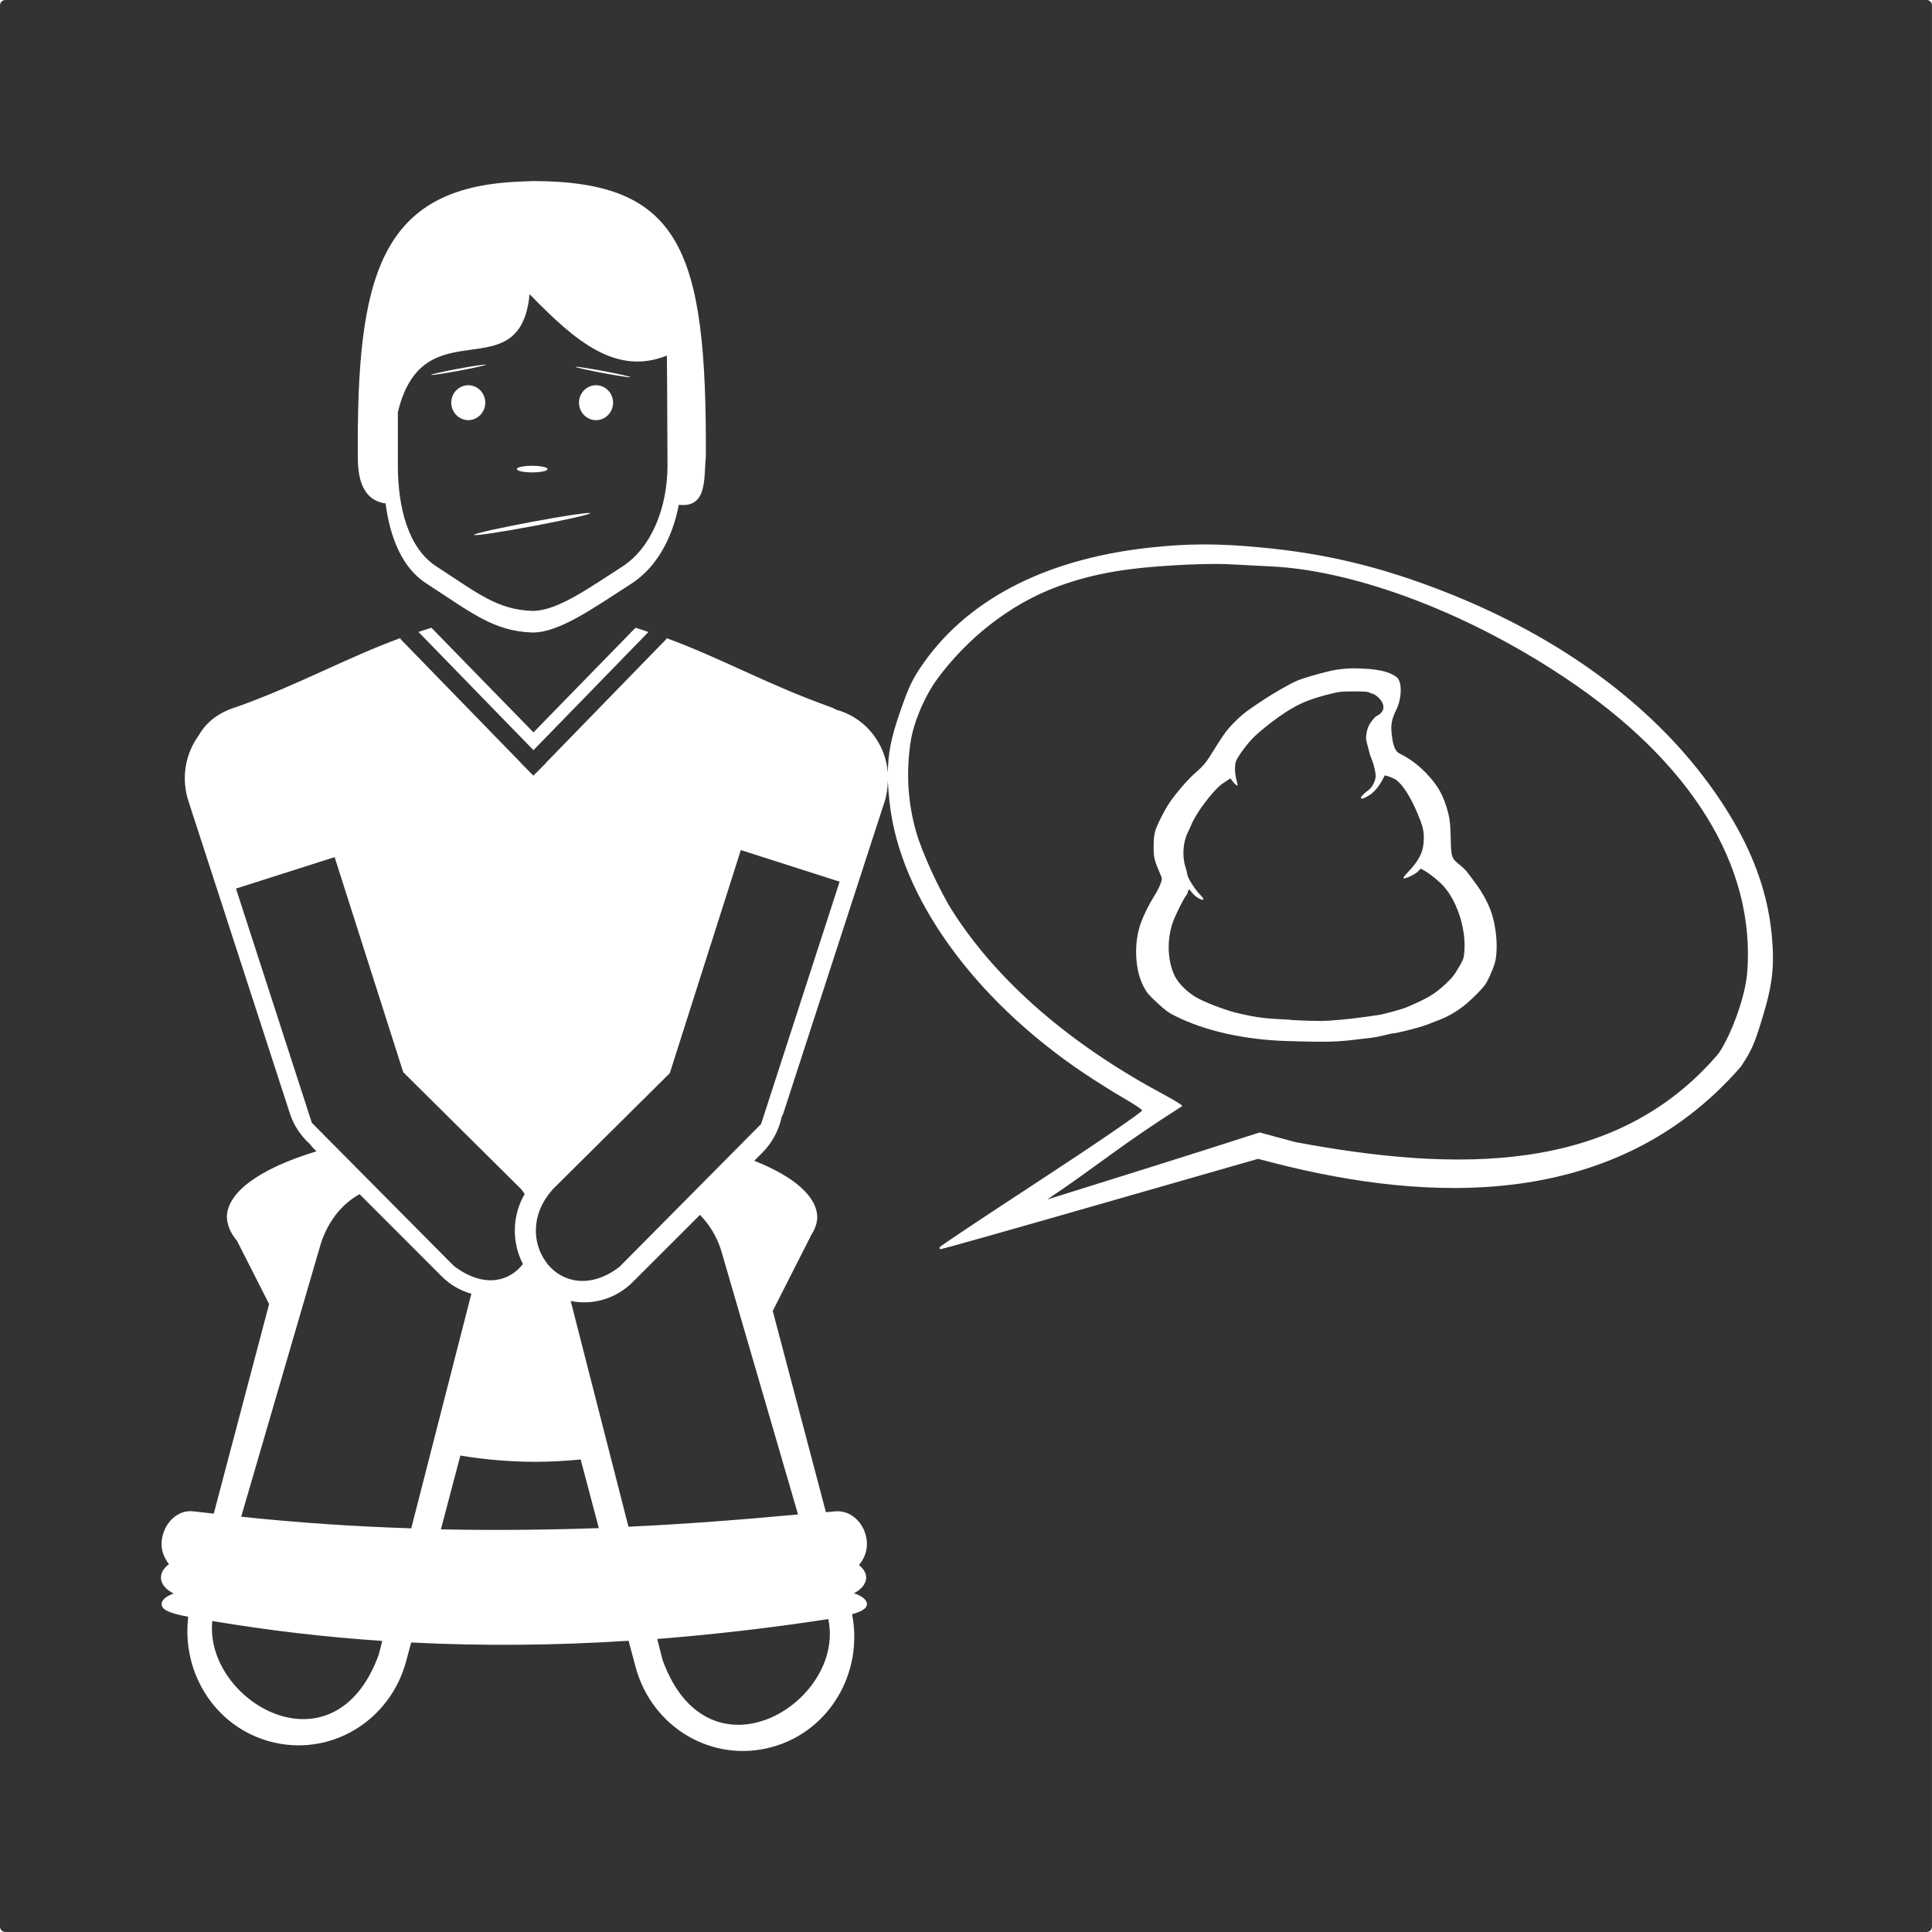
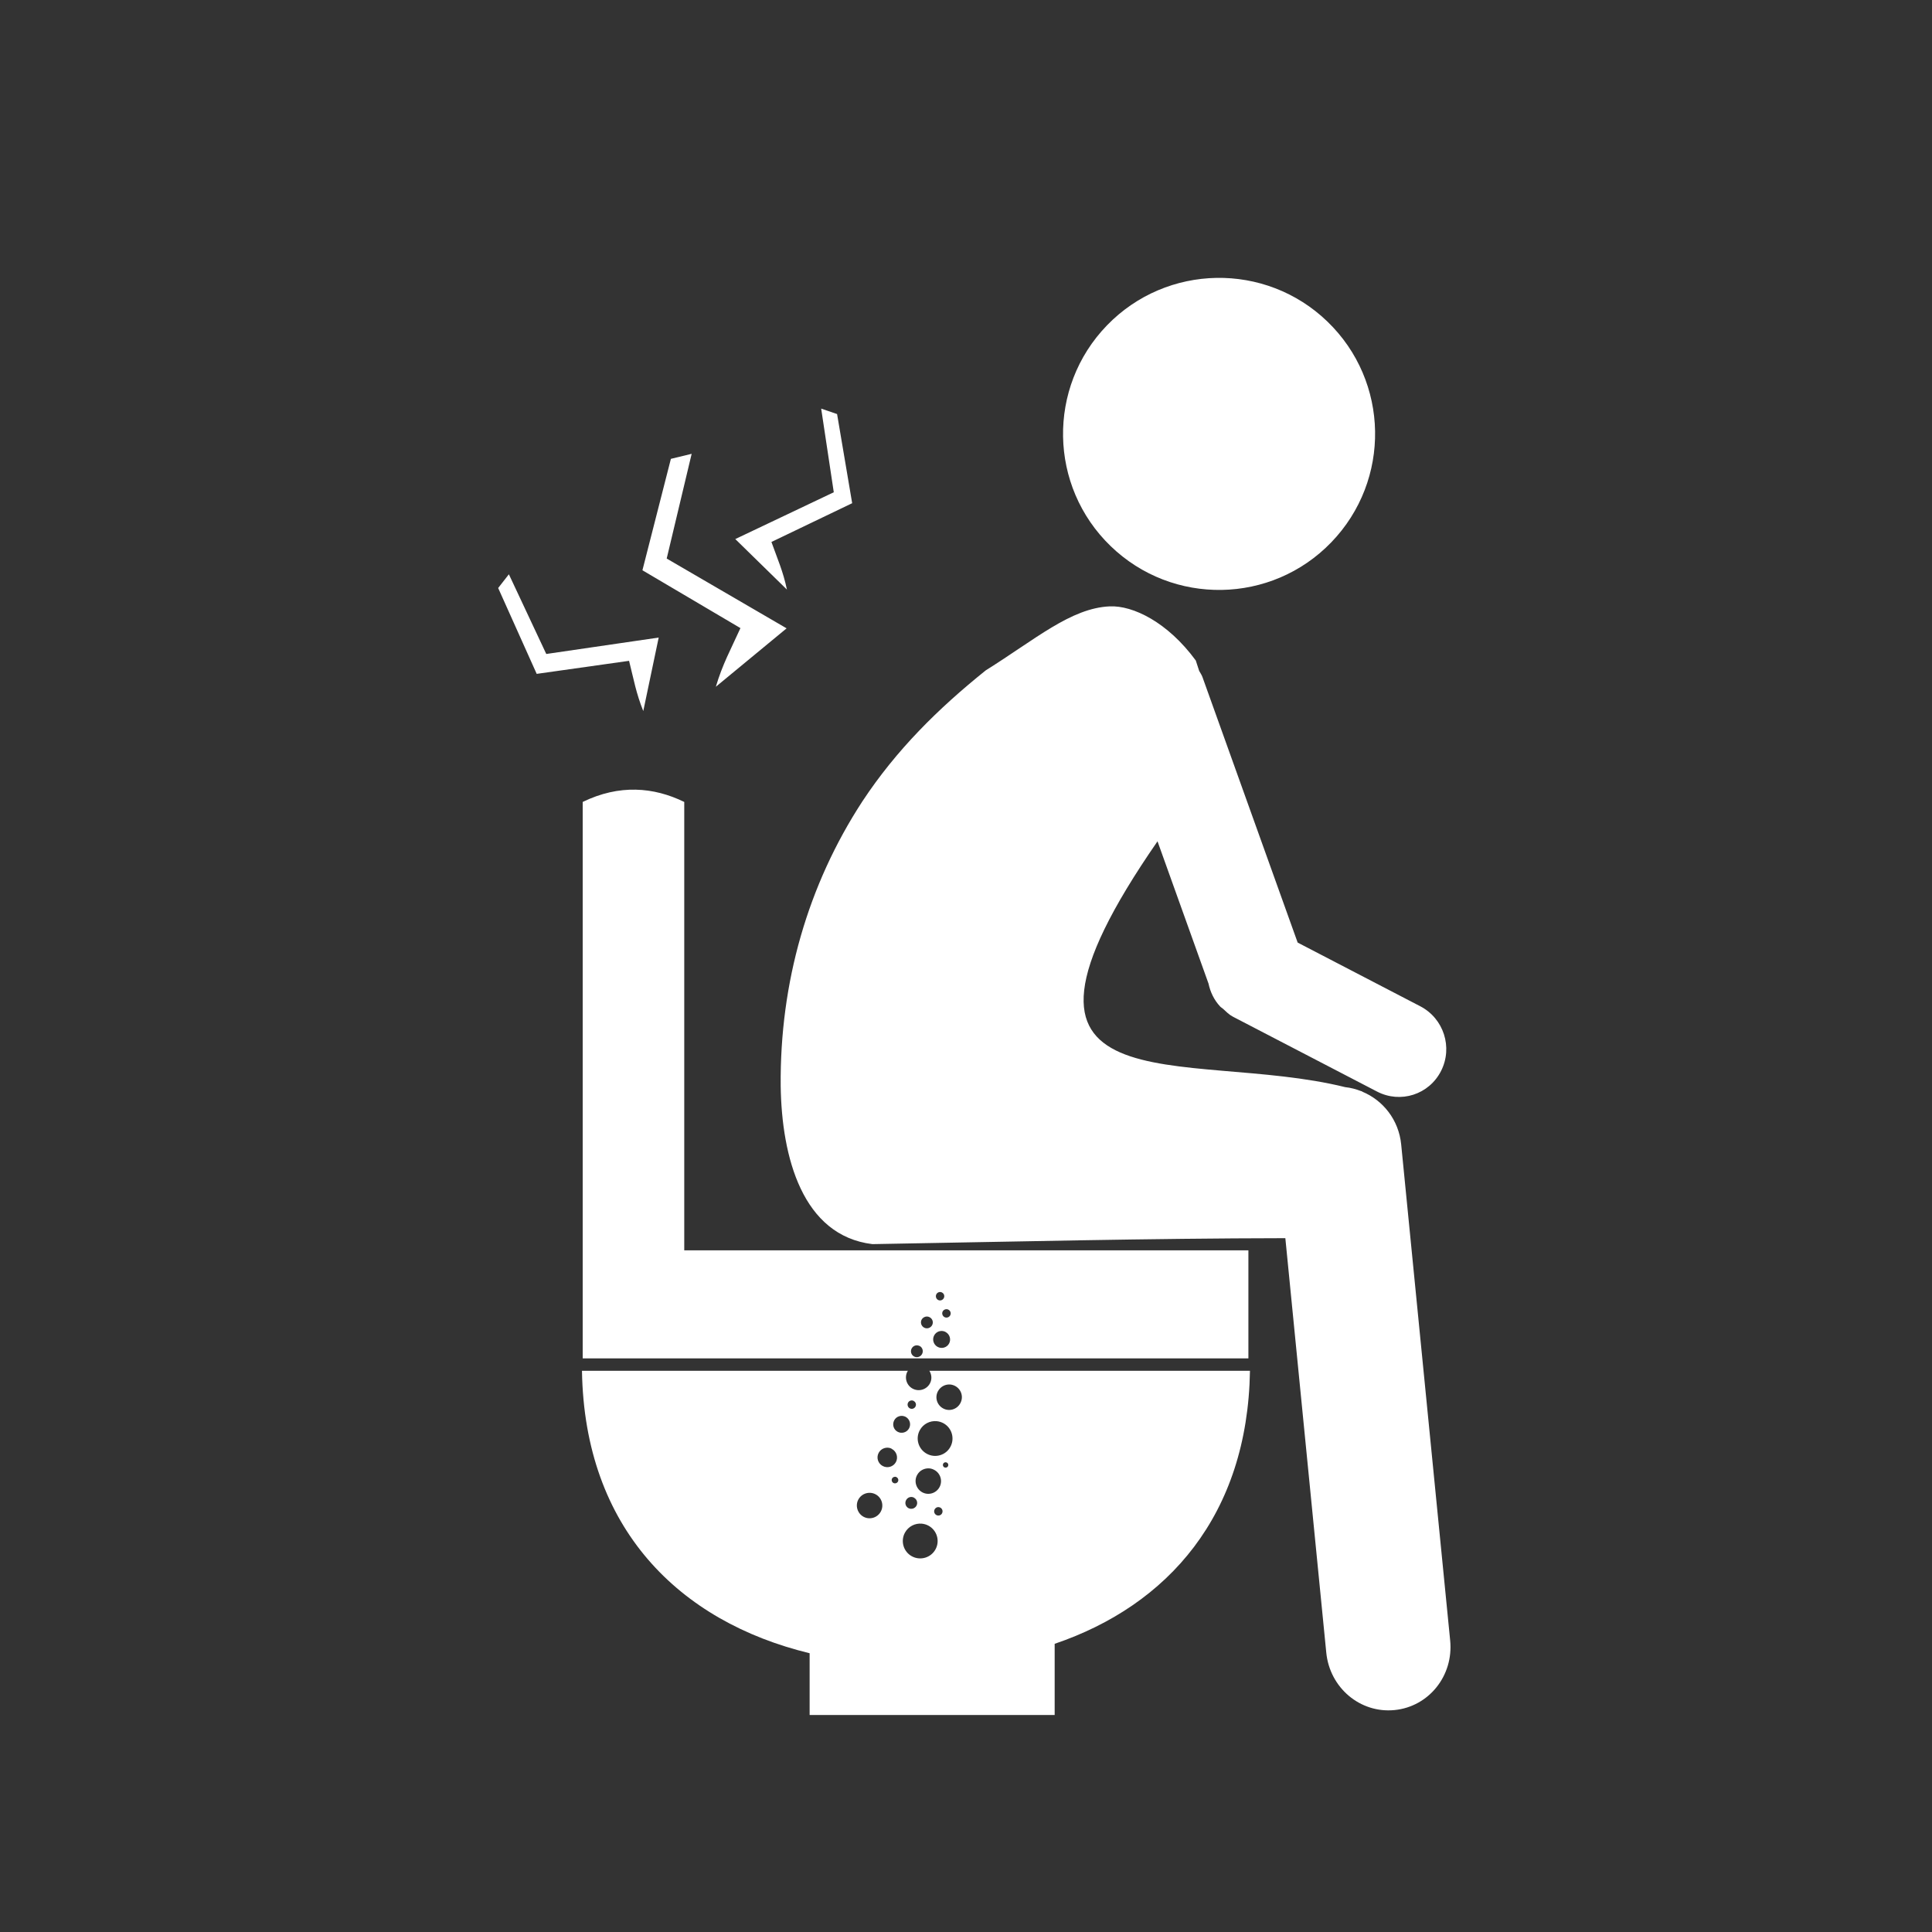
- <svg xmlns="http://www.w3.org/2000/svg" id="svg8" height="48" width="48" version="1.1" viewBox="0 0 12.7 12.7">
-   <g id="layer1" fill="#333" transform="translate(0,-284.3)">
-     <path id="rect920" d="m0.133 0c-0.073 0-0.133 0.059-0.133 0.133v47.734c-1.8504e-17 0.074 0.059 0.133 0.133 0.133h47.734c0.074 0 0.133-0.059 0.133-0.133v-47.734c0-0.074-0.059-0.133-0.133-0.133h-47.734zm13.082 4.498h0.017c3.69 0.004 4.328 1.71 4.305 6.863-0.058 0.462 0.063 1.269-0.672 1.18-0.156 0.823-0.552 1.558-1.179 1.961-0.926 0.594-1.783 1.215-2.454 1.213-0.979-0.031-1.53-0.503-2.642-1.221-0.602-0.388-0.901-1.143-1.01-1.986-0.672-0.093-0.686-0.836-0.69-1.147-0.031-4.454 0.527-6.7 3.986-6.847 0.113-0.004 0.218-0.013 0.338-0.014v-0.002zm-0.057 2.811c-0.238 2.431-2.635 0.283-3.273 2.931v1.322c0 1.03 0.248 2.053 0.959 2.512 1.006 0.65 1.503 1.076 2.388 1.104 0.607 0.002 1.383-0.557 2.219-1.094 0.752-0.483 1.133-1.498 1.133-2.522-0.008-0.909-0.004-1.818-0.016-2.728-1.26 0.506-2.268-0.349-3.41-1.525zm-1.101 1.748c0.013-0 0.018 0.001 0.015 0.004-0.012 0.017-0.311 0.084-0.677 0.152-0.362 0.067-0.661 0.111-0.684 0.102l-0.002-0.002c0.012-0.017 0.311-0.084 0.678-0.152 0.314-0.059 0.587-0.1 0.66-0.102l0.01-0.002zm2.244 0.055h0.008c0.068 0 0.352 0.045 0.677 0.105 0.367 0.069 0.664 0.136 0.676 0.152 0.016 0.018-0.297-0.029-0.687-0.102-0.37-0.069-0.669-0.137-0.676-0.152l-0.002-0.002c0-0.001 0.001-0.002 0.004-0.002zm-2.668 0.459c0.234-0 0.424 0.194 0.424 0.434-0.001 0.239-0.191 0.434-0.424 0.434-0.232-0.002-0.421-0.196-0.422-0.434 0-0.239 0.189-0.433 0.422-0.434zm3.176 0c0.233-0 0.423 0.194 0.423 0.434-0.001 0.239-0.19 0.434-0.423 0.434s-0.423-0.195-0.424-0.434c0-0.24 0.19-0.434 0.424-0.434zm-1.616 2.002h0.002 0.028c0.21 0 0.381 0.036 0.381 0.08 0.005 0.046-0.167 0.084-0.381 0.084-0.215 0-0.387-0.038-0.381-0.084-0.001-0.042 0.152-0.077 0.351-0.08zm1.45 1.172c0.015 0.001 0.025 0.002 0.021 0.006-0.004 0.031-0.642 0.175-1.432 0.322-0.81 0.152-1.467 0.249-1.453 0.215 0.004-0.031 0.642-0.175 1.432-0.322 0.706-0.132 1.312-0.226 1.432-0.221zm15.25 0.781c0.442-0.001 0.898 0.024 1.451 0.077 1.613 0.151 3.001 0.488 4.59 1.115 2.809 1.108 5.072 2.762 6.546 4.789 0.924 1.269 1.424 2.482 1.54 3.728 0.071 0.776 0.019 1.227-0.233 2.053-0.205 0.671-0.258 0.789-0.533 1.211-3.141 3.615-7.813 3.358-11.551 2.408l-0.449-0.115-3.93 1.127c-2.161 0.621-3.944 1.125-3.961 1.117-0.019-0.008-0.023-0.025-0.015-0.049v-0.002c0.007-0.024 1.148-0.782 2.535-1.689 1.386-0.907 2.509-1.677 2.494-1.709-0.016-0.032-0.224-0.17-0.461-0.305s-0.687-0.418-1.004-0.631c-2.728-1.837-4.554-4.382-4.81-6.709-0.023-0.202-0.037-0.376-0.043-0.543-0.005 0.172-0.025 0.343-0.08 0.514l-2.524 7.768c-0.012 0.026-0.027 0.05-0.035 0.074-0.072 0.325-0.23 0.634-0.481 0.885l-0.199 0.199c1.009 0.401 1.559 0.896 1.565 1.406-0.005 0.145-0.053 0.288-0.145 0.43l-0.961 1.896 1.321 5c0.074-0.008 0.149-0.013 0.224-0.021 0.438-0.045 0.795 0.363 0.795 0.814 0 0.201-0.081 0.378-0.197 0.52 0.104 0.086 0.178 0.19 0.178 0.308 0 0.161-0.123 0.3-0.303 0.393 0.19 0.063 0.322 0.157 0.322 0.27 0 0.118-0.16 0.191-0.369 0.25 0.284 1.458-0.562 2.904-1.982 3.298-1.483 0.412-2.999-0.48-3.401-2.002l-0.17-0.636c-1.781 0.114-3.581 0.135-5.402 0.043l-0.121 0.453c-0.402 1.521-1.922 2.414-3.405 2.002-1.354-0.376-2.181-1.708-2.012-3.094-0.362-0.07-0.662-0.146-0.662-0.314 0-0.108 0.121-0.201 0.299-0.264-0.188-0.094-0.315-0.234-0.315-0.399 0-0.127 0.079-0.24 0.199-0.33-0.107-0.139-0.184-0.306-0.184-0.498 0-0.451 0.358-0.87 0.795-0.814 0.167 0.02 0.335 0.037 0.502 0.056l1.375-5.207-0.799-1.574c-0.127-0.15-0.205-0.304-0.233-0.459l-0.018-0.041 0.012 0.008c-0.006-0.029-0.009-0.058-0.012-0.088 0.002-0.618 0.805-1.21 2.227-1.64l-0.105-0.106c-0.022-0.023-0.039-0.05-0.059-0.074-0.218-0.2-0.397-0.452-0.496-0.758l-2.522-7.766c-0.186-0.572-0.074-1.171 0.25-1.621 0.171-0.299 0.45-0.566 0.953-0.718 1.536-0.548 2.743-1.229 4.078-1.715l-0.019 0.023 3.002 3.086-0.002 0.002 0.309 0.313 0.312-0.313-0.002-0.004 3.002-3.086-0.019-0.019c1.335 0.486 2.541 1.165 4.076 1.713 0.076 0.023 0.125 0.058 0.191 0.085 0.023 0.008 0.044 0.008 0.067 0.016 0.679 0.232 1.123 0.849 1.18 1.535 0.003-0.48 0.086-0.881 0.289-1.47 0.206-0.602 0.299-0.81 0.519-1.141 1.112-1.661 3.065-2.687 5.658-2.977 0.496-0.056 0.923-0.082 1.366-0.084zm0.574 0.489c-0.415-0.012-0.908 0.007-1.311 0.031-1.074 0.065-1.922 0.179-2.853 0.517-1.262 0.459-2.315 1.353-3.014 2.303-0.302 0.41-0.595 1.07-0.67 1.598-0.104 0.728-0.07 1.46 0.145 2.213 0.141 0.494 0.581 1.457 0.898 1.955 1.048 1.644 2.721 3.146 4.899 4.367 0.208 0.118 0.811 0.432 0.812 0.482-1.591 1.012-1.991 1.403-3.355 2.321 1.912-0.6 3.257-1.014 5.277-1.666l0.891 0.24c3.964 0.739 7.943 0.835 10.519-2.211 0.318-0.481 0.661-1.405 0.707-2.025 0.194-2.623-1.374-5.202-4.545-7.311-2.639-1.755-5.391-2.669-7.283-2.756l-1.117-0.058zm-19.748 1.582l1.513 1.552 0.684 0.7 0.338 0.347 2.535-2.599c0.111 0.031 0.214 0.069 0.322 0.105l-2.857 2.936-2.858-2.938c0.109-0.034 0.212-0.071 0.323-0.103zm22.775 1.011c0.158-0.008 0.329 0 0.506 0.012 0.298 0.025 0.485 0.072 0.639 0.162 0.084 0.05 0.105 0.077 0.136 0.168 0.056 0.163 0.019 0.479-0.078 0.672-0.133 0.268-0.154 0.399-0.107 0.719 0.032 0.216 0.087 0.332 0.176 0.377 0.297 0.15 0.507 0.312 0.74 0.57 0.188 0.209 0.302 0.396 0.389 0.637 0.113 0.316 0.14 0.471 0.148 0.908 0.01 0.466 0.02 0.493 0.23 0.66 0.064 0.051 0.143 0.129 0.178 0.172 0.296 0.384 0.41 0.561 0.533 0.83 0.168 0.361 0.241 0.922 0.178 1.328-0.021 0.136-0.111 0.366-0.23 0.59-0.065 0.122-0.411 0.469-0.62 0.621-0.18 0.132-0.364 0.233-0.546 0.303-0.078 0.03-0.226 0.087-0.328 0.127-0.173 0.066-0.732 0.208-0.821 0.209-0.021 0-0.12 0.019-0.219 0.047-0.098 0.026-0.275 0.06-0.392 0.072-0.118 0.012-0.285 0.031-0.369 0.043s-0.27 0.029-0.414 0.037c-0.246 0.016-0.654 0.012-1.268-0.008-1.051-0.034-2.021-0.253-2.76-0.623-0.171-0.085-0.248-0.143-0.447-0.328-0.204-0.189-0.256-0.25-0.332-0.394-0.225-0.426-0.253-1.1-0.066-1.604 0.07-0.19 0.21-0.471 0.324-0.648 0.057-0.089 0.127-0.221 0.154-0.295 0.049-0.136 0.049-0.136 0.008-0.233-0.162-0.376-0.174-0.427-0.174-0.703 0-0.185 0.014-0.302 0.041-0.394 0.041-0.144 0.236-0.529 0.358-0.705 0.174-0.254 0.45-0.572 0.654-0.75 0.172-0.151 0.24-0.231 0.336-0.383 0.404-0.645 0.425-0.671 0.691-0.932 0.142-0.139 0.246-0.218 0.649-0.484 0.236-0.157 0.627-0.382 0.806-0.463 0.138-0.063 0.515-0.176 0.862-0.258 0.13-0.03 0.277-0.049 0.435-0.057v-0.002zm0.133 0.571c-0.314 0-0.349 0.004-0.572 0.06-0.515 0.129-0.771 0.235-1.123 0.463-0.237 0.153-0.544 0.391-0.756 0.588-0.173 0.16-0.439 0.521-0.475 0.643-0.028 0.1-0.02 0.314 0.02 0.449 0.019 0.069 0.031 0.133 0.021 0.137-0.016 0.009-0.115-0.092-0.15-0.153-0.018-0.029-0.022-0.029-0.065 0-0.024 0.018-0.088 0.061-0.14 0.094-0.227 0.149-0.667 0.726-0.791 1.037-0.022 0.055-0.06 0.135-0.08 0.176-0.122 0.233-0.149 0.588-0.067 0.855 0.028 0.087 0.049 0.175 0.049 0.198 0 0.065 0.175 0.35 0.291 0.472 0.06 0.064 0.111 0.124 0.111 0.135 0 0.068-0.203-0.043-0.285-0.156-0.066-0.094-0.086-0.097-0.103-0.016-0.006 0.029-0.029 0.074-0.053 0.104-0.043 0.053-0.164 0.289-0.268 0.519-0.207 0.463-0.207 1.053 0 1.473 0.1 0.2 0.359 0.442 0.602 0.562 0.272 0.135 0.699 0.293 0.965 0.354 0.505 0.116 0.637 0.131 1.322 0.164l-0.002 0.006c0.3 0.015 0.64 0.024 0.756 0.023 0.212-0.002 0.681-0.044 1.07-0.099 0.116-0.015 0.27-0.038 0.344-0.049 0.13-0.018 0.592-0.146 0.709-0.196 0.52-0.222 0.688-0.323 0.959-0.576 0.176-0.164 0.214-0.215 0.367-0.48 0.073-0.127 0.084-0.16 0.098-0.32 0.053-0.598-0.212-1.357-0.594-1.709-0.148-0.137-0.314-0.264-0.424-0.321l-0.068-0.035-0.061 0.066c-0.065 0.073-0.336 0.202-0.367 0.172-0.009-0.009 0.036-0.07 0.098-0.134 0.304-0.315 0.409-0.533 0.41-0.864 0.001-0.193-0.036-0.329-0.164-0.629-0.173-0.404-0.36-0.697-0.527-0.818-0.064-0.046-0.268-0.12-0.282-0.105-0.003 0.003-0.025 0.05-0.052 0.101-0.079 0.153-0.206 0.307-0.311 0.375-0.143 0.092-0.197 0.112-0.225 0.086-0.022-0.021 0.049-0.096 0.2-0.213 0.077-0.06 0.148-0.198 0.162-0.306 0.01-0.089-0.03-0.281-0.098-0.452-0.025-0.061-0.056-0.151-0.066-0.203-0.012-0.051-0.036-0.143-0.053-0.205-0.024-0.087-0.023-0.137-0.01-0.224 0.029-0.17 0.08-0.268 0.229-0.426 0.434-0.199 0.02-0.565-0.1-0.572-0.112-0.052-0.124-0.051-0.451-0.051zm-15.221 3.941l-1.765 5.543-2.92 2.897c-0.008 0.008-0.012 0.019-0.02 0.027l-0.002 0.002c-0.51 0.595-0.471 1.304-0.133 1.764 0.018 0.021 0.03 0.046 0.047 0.066 0.377 0.446 1.057 0.606 1.776 0.057l3.072-3.098 0.4-0.404 0.049-0.051 1.951-6.018-2.455-0.785zm-10.092 0.176l-2.451 0.781 1.885 5.82 3.525 3.553c0.73 0.557 1.371 0.404 1.719-0.045-0.282-0.547-0.267-1.206 0.043-1.74-0.03-0.044-0.057-0.086-0.097-0.131l-2.92-2.896-1.704-5.342zm0.619 8.373c-0.411 0.23-0.765 0.626-0.963 1.232l-1.978 6.782c1.408 0.149 2.817 0.243 4.225 0.289l1.494-5.828c-0.266-0.077-0.519-0.215-0.732-0.428l-2.045-2.047zm8.459 0.514l-1.672 1.67c-0.425 0.424-1.003 0.579-1.541 0.47l1.435 5.608c1.405-0.064 2.809-0.174 4.213-0.305l-1.918-6.586c-0.119-0.365-0.307-0.634-0.517-0.857zm-5.954 5.98l-0.484 1.834c1.308 0.026 2.616 0.015 3.924-0.031l-0.451-1.705c-0.374 0.037-0.756 0.057-1.137 0.058-0.63-0.002-1.255-0.055-1.852-0.156zm9.141 4.063c-1.407 0.216-2.823 0.382-4.25 0.494l0.135 0.529c1.147 3.147 4.554 1.039 4.115-1.023zm-15.305 0.048c-0.202 1.997 3.025 3.885 4.137 0.834l0.086-0.339c-1.394-0.094-2.801-0.256-4.223-0.495z" fill-rule="evenodd" transform="matrix(.26458 0 0 .26458 0 284.3)" />
-   </g>
+ <svg xmlns="http://www.w3.org/2000/svg" width="48" height="48" viewBox="0 0 48 48" fill="none">
+   <path d="M0 0V48H48V0H0ZM30.221 6.904C31.212 6.887 32.211 7.247 32.98 7.99C34.521 9.477 34.563 11.932 33.076 13.473C31.589 15.014 29.134 15.056 27.594 13.568C26.054 12.081 26.012 9.626 27.5 8.086C28.244 7.316 29.229 6.922 30.221 6.904ZM20.402 10.152L20.797 10.287L21.172 12.502L19.166 13.465C19.323 13.905 19.456 14.195 19.551 14.648L18.268 13.393L20.715 12.23L20.402 10.152ZM17.184 11.275L16.564 13.877L19.543 15.611L17.785 17.062C17.953 16.497 18.151 16.146 18.396 15.605L15.961 14.168L16.668 11.4L17.184 11.275ZM12.643 14.268L13.572 16.248L16.365 15.84L15.982 17.666C15.802 17.218 15.748 16.89 15.629 16.418L13.334 16.742L12.377 14.609L12.643 14.268ZM27.57 15.065C28.149 15.039 29.012 15.459 29.709 16.41C29.721 16.445 29.777 16.621 29.793 16.668C29.821 16.719 29.855 16.766 29.875 16.822L32.24 23.418L35.285 25C35.869 25.303 36.1 26.02 35.803 26.607C35.505 27.195 34.795 27.423 34.211 27.119L30.648 25.268L30.629 25.258C30.534 25.208 30.464 25.135 30.389 25.066C30.365 25.044 30.336 25.03 30.314 25.006C30.163 24.844 30.07 24.648 30.025 24.436L28.758 20.902C24.034 27.731 29.459 26.029 33.422 27.01C33.558 27.024 33.688 27.059 33.812 27.107C33.822 27.11 33.832 27.112 33.842 27.115V27.121C34.361 27.334 34.752 27.823 34.812 28.434L36.029 40.758C36.116 41.632 35.499 42.402 34.647 42.486C33.794 42.571 33.038 41.934 32.951 41.06L31.934 30.762C28.532 30.767 25.179 30.849 21.674 30.91C19.937 30.698 19.421 28.752 19.396 26.982C19.373 24.412 20.07 21.987 21.428 19.906C22.27 18.632 23.298 17.613 24.492 16.654C25.718 15.889 26.606 15.107 27.57 15.065ZM15.795 19.619C16.216 19.628 16.618 19.738 17 19.924V31.064H31.016V33.748H17H14.477V31.064V19.924C14.934 19.702 15.374 19.61 15.795 19.619ZM23.322 32.105C23.298 32.114 23.277 32.13 23.264 32.154C23.237 32.205 23.256 32.27 23.307 32.297C23.357 32.324 23.419 32.304 23.447 32.254C23.475 32.203 23.457 32.141 23.406 32.113C23.404 32.112 23.401 32.111 23.398 32.109C23.373 32.098 23.347 32.097 23.322 32.105ZM23.484 32.531C23.459 32.539 23.436 32.555 23.422 32.58C23.394 32.631 23.414 32.695 23.465 32.723C23.516 32.75 23.58 32.731 23.607 32.68C23.635 32.629 23.615 32.566 23.564 32.539C23.539 32.525 23.51 32.523 23.484 32.531ZM22.986 32.715C22.95 32.726 22.918 32.75 22.898 32.785C22.86 32.857 22.888 32.946 22.959 32.984C23.03 33.023 23.12 32.995 23.158 32.924C23.197 32.852 23.169 32.765 23.098 32.727C23.062 32.707 23.022 32.704 22.986 32.715ZM23.326 33.078C23.277 33.095 23.235 33.129 23.209 33.178C23.154 33.28 23.193 33.408 23.295 33.463C23.397 33.518 23.525 33.481 23.58 33.379C23.635 33.277 23.596 33.149 23.494 33.094C23.49 33.091 23.485 33.088 23.48 33.086C23.43 33.063 23.375 33.062 23.326 33.078ZM22.732 33.432C22.698 33.443 22.669 33.468 22.65 33.502C22.612 33.573 22.638 33.663 22.709 33.701C22.78 33.74 22.87 33.712 22.908 33.641C22.947 33.569 22.921 33.48 22.85 33.441C22.847 33.44 22.843 33.439 22.84 33.438C22.805 33.422 22.767 33.42 22.732 33.432ZM14.459 34.057H22.559C22.555 34.062 22.55 34.065 22.547 34.07C22.463 34.224 22.52 34.417 22.674 34.5C22.828 34.583 23.021 34.525 23.104 34.371C23.159 34.268 23.148 34.15 23.09 34.057H31.055C30.998 37.641 29.021 39.883 26.203 40.84V42.609H20.115V41.074C16.875 40.289 14.521 37.974 14.459 34.057ZM23.611 34.398C23.488 34.387 23.365 34.449 23.303 34.565C23.22 34.718 23.278 34.909 23.432 34.992C23.585 35.075 23.776 35.017 23.859 34.863C23.943 34.709 23.886 34.519 23.732 34.435C23.694 34.415 23.652 34.402 23.611 34.398ZM22.619 34.799C22.595 34.807 22.573 34.824 22.561 34.848C22.534 34.898 22.553 34.963 22.604 34.99C22.654 35.017 22.716 34.998 22.744 34.947C22.772 34.896 22.752 34.834 22.701 34.807C22.699 34.805 22.698 34.804 22.695 34.803C22.67 34.791 22.643 34.791 22.619 34.799ZM22.334 35.188C22.285 35.204 22.243 35.238 22.217 35.287C22.162 35.389 22.198 35.517 22.301 35.572C22.403 35.627 22.531 35.589 22.586 35.486C22.641 35.384 22.602 35.256 22.5 35.201C22.496 35.199 22.493 35.197 22.488 35.195C22.438 35.173 22.383 35.171 22.334 35.188ZM23.273 35.309C23.106 35.293 22.937 35.376 22.852 35.533C22.738 35.743 22.817 36.005 23.027 36.119C23.238 36.233 23.5 36.156 23.613 35.945C23.726 35.735 23.648 35.472 23.438 35.359C23.385 35.331 23.329 35.314 23.273 35.309ZM21.967 35.98C21.91 35.999 21.86 36.039 21.83 36.096C21.767 36.213 21.812 36.359 21.93 36.422C22.047 36.485 22.194 36.443 22.258 36.326C22.321 36.209 22.276 36.061 22.158 35.998C22.153 35.995 22.149 35.993 22.145 35.99V35.988C22.087 35.962 22.023 35.961 21.967 35.98ZM23.521 36.336C23.49 36.321 23.451 36.333 23.434 36.363C23.416 36.396 23.428 36.438 23.461 36.455C23.494 36.473 23.535 36.46 23.553 36.428C23.57 36.395 23.558 36.355 23.525 36.338C23.524 36.337 23.523 36.337 23.521 36.336ZM23.094 36.482C22.971 36.471 22.847 36.531 22.785 36.647C22.702 36.8 22.761 36.993 22.914 37.076C23.068 37.159 23.259 37.101 23.342 36.947C23.425 36.794 23.366 36.602 23.213 36.52C23.174 36.499 23.135 36.486 23.094 36.482ZM22.27 36.697C22.23 36.68 22.185 36.695 22.164 36.732C22.142 36.772 22.157 36.822 22.197 36.844C22.237 36.865 22.287 36.85 22.309 36.81C22.33 36.771 22.315 36.723 22.275 36.701C22.274 36.7 22.271 36.698 22.27 36.697ZM21.635 37.09C21.512 37.078 21.388 37.139 21.326 37.254C21.243 37.407 21.302 37.601 21.455 37.684C21.609 37.766 21.8 37.708 21.883 37.555C21.966 37.401 21.909 37.21 21.756 37.127C21.717 37.106 21.676 37.094 21.635 37.09ZM22.594 37.199C22.56 37.211 22.53 37.236 22.512 37.27C22.473 37.341 22.499 37.43 22.57 37.469C22.642 37.507 22.731 37.48 22.77 37.408C22.808 37.337 22.78 37.249 22.709 37.211C22.706 37.209 22.704 37.207 22.701 37.205C22.666 37.189 22.628 37.188 22.594 37.199ZM23.279 37.449C23.255 37.458 23.234 37.476 23.221 37.5C23.194 37.551 23.213 37.613 23.264 37.641C23.314 37.668 23.377 37.65 23.404 37.6C23.432 37.549 23.414 37.484 23.363 37.457C23.361 37.456 23.358 37.454 23.355 37.453C23.33 37.442 23.304 37.441 23.279 37.449ZM22.902 37.855C22.735 37.84 22.567 37.923 22.482 38.08C22.369 38.29 22.446 38.552 22.656 38.666C22.867 38.78 23.131 38.701 23.244 38.49C23.357 38.28 23.277 38.017 23.066 37.904C23.014 37.876 22.958 37.861 22.902 37.855Z" fill="#333333" />
</svg>
